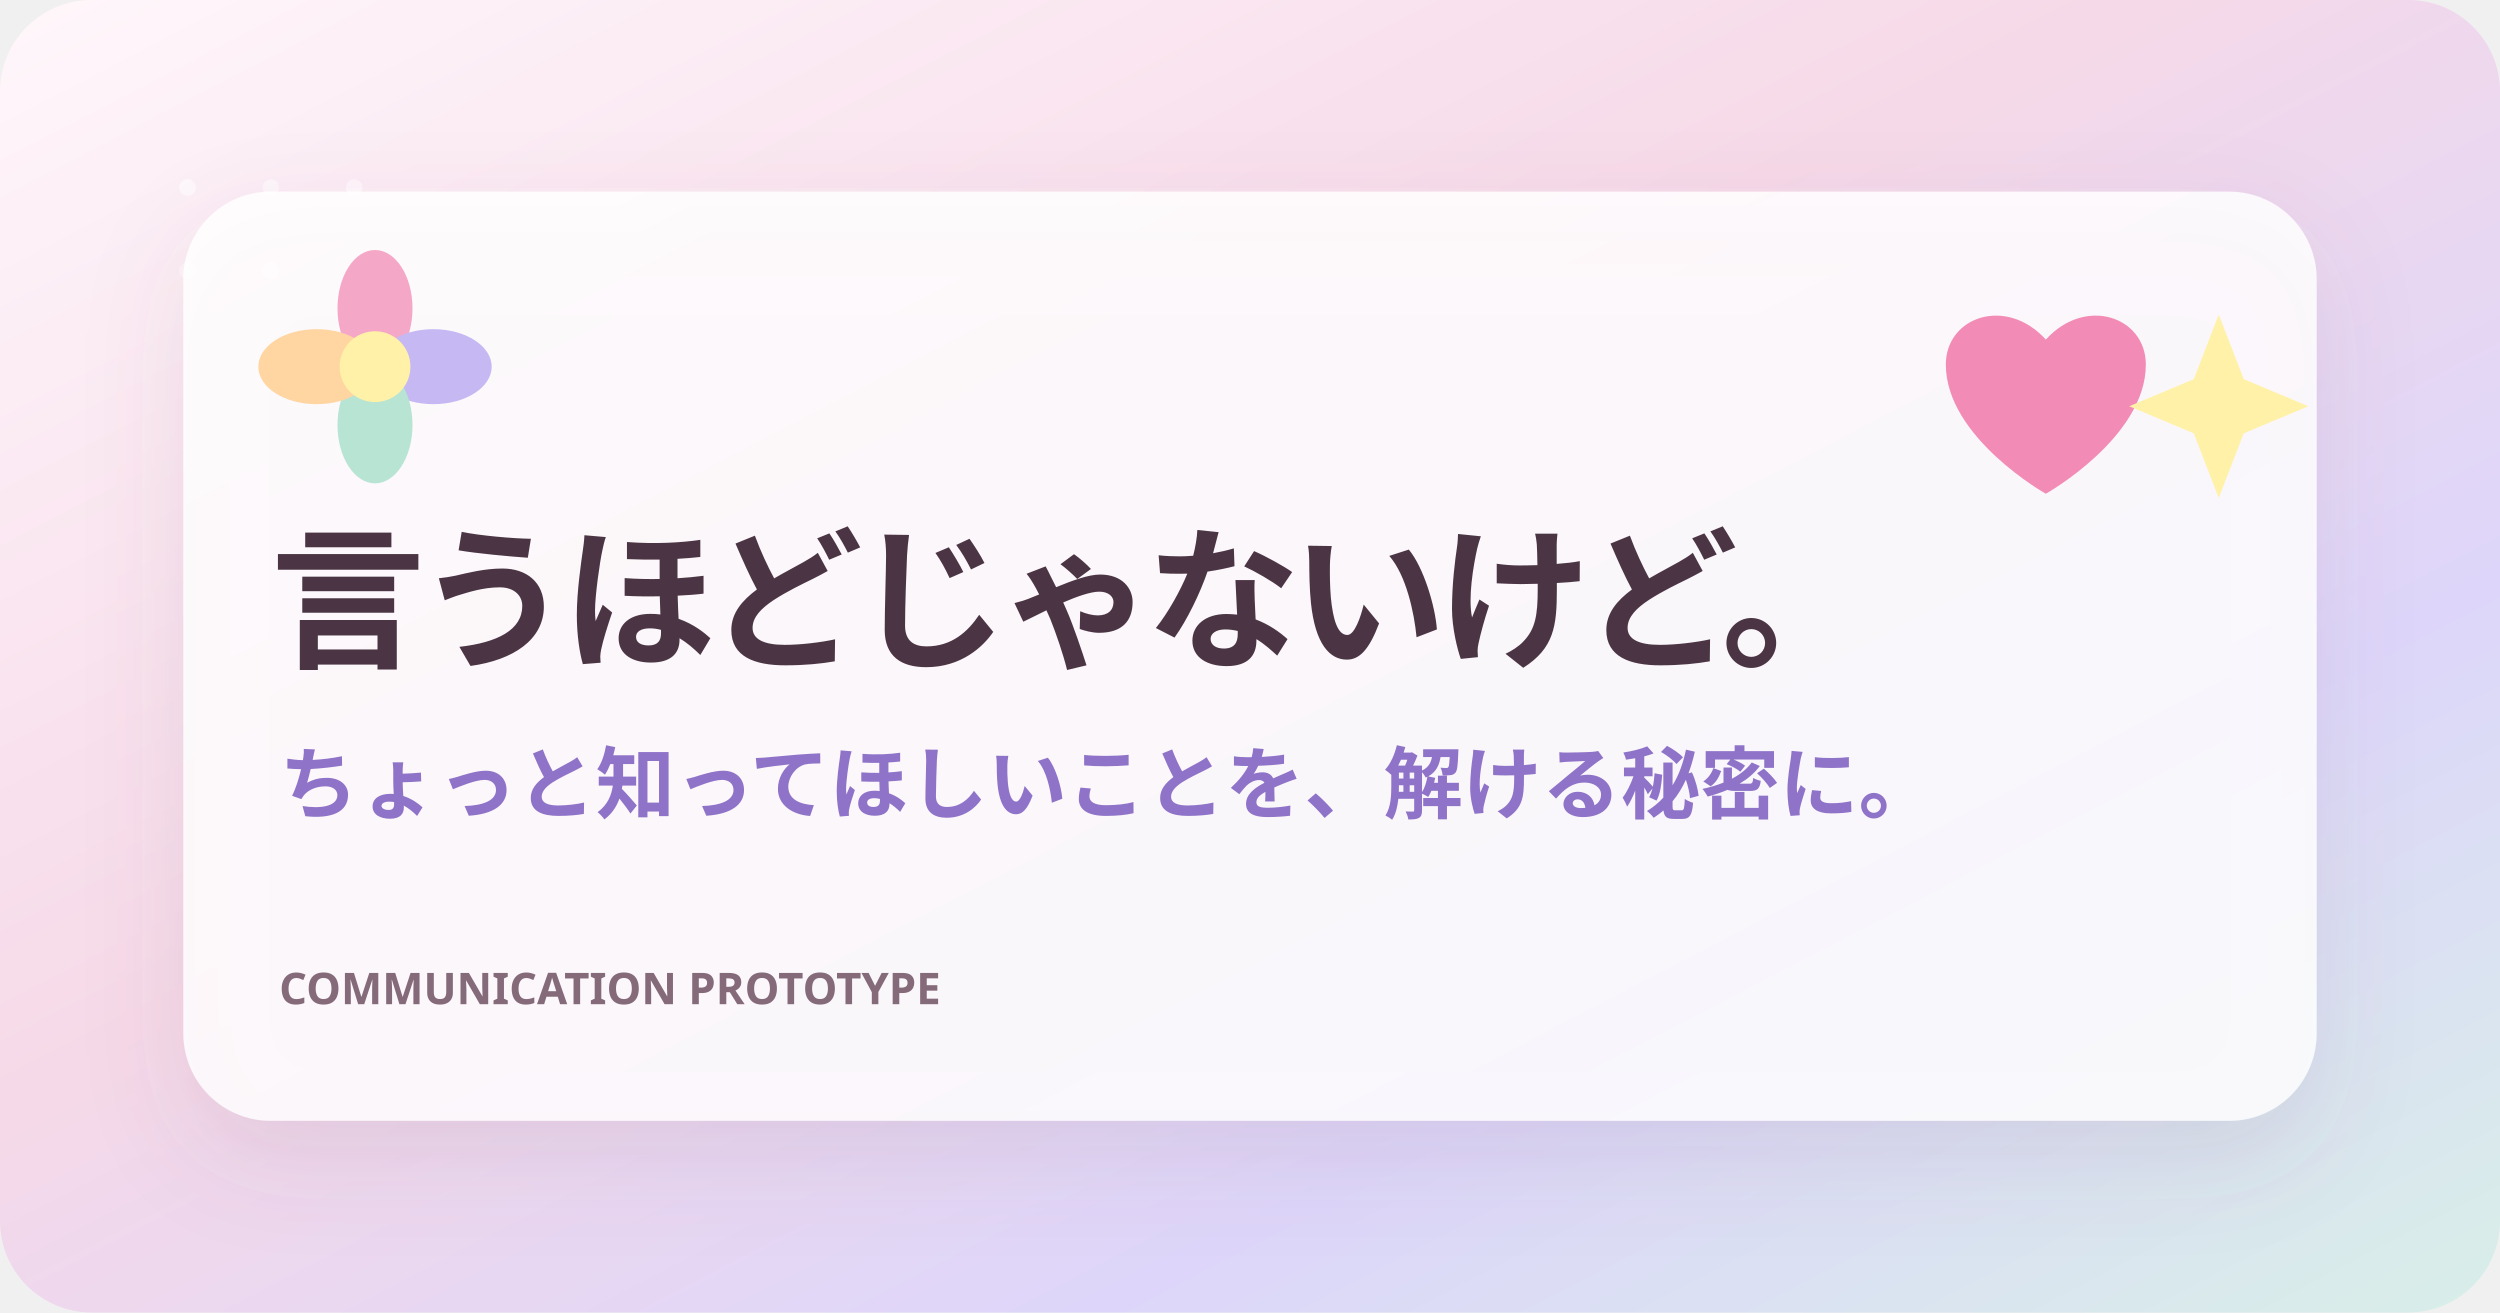
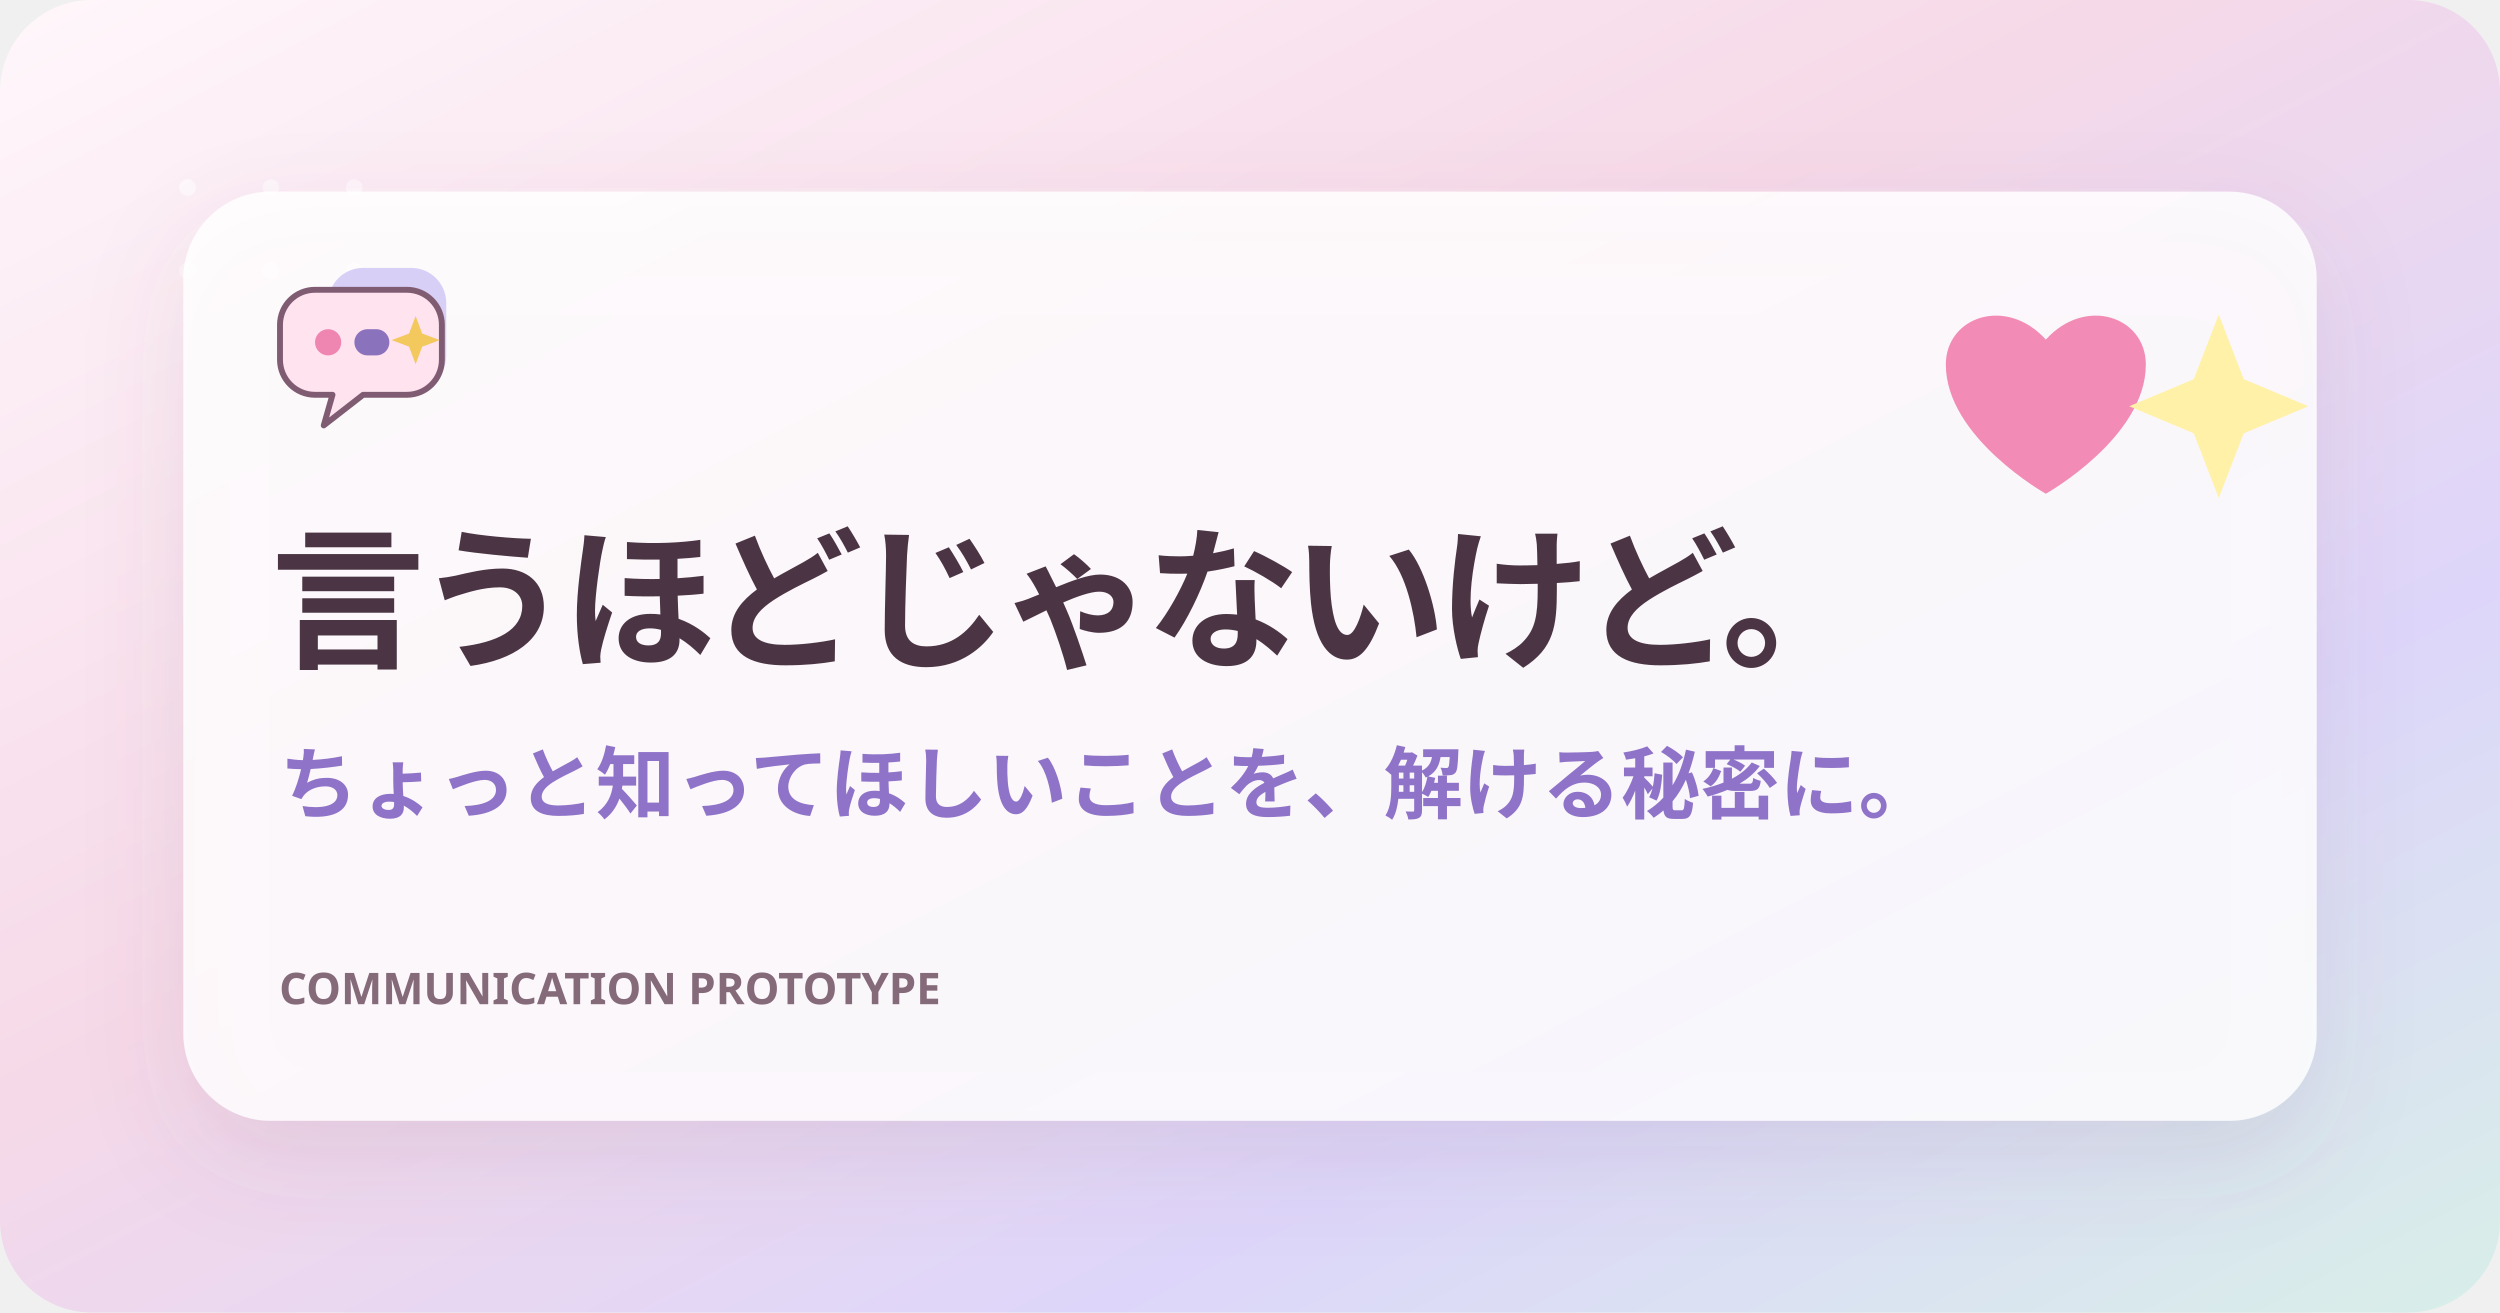
<svg xmlns="http://www.w3.org/2000/svg" viewBox="0 0 1200 630" role="img" aria-labelledby="title desc">
  <defs>
    <linearGradient id="background" x1="0" y1="0" x2="1" y2="1">
      <stop offset="0" stop-color="#fff7fb" />
      <stop offset="0.42" stop-color="#f6d9e8" />
      <stop offset="0.72" stop-color="#ddd6fa" />
      <stop offset="1" stop-color="#d8efe8" />
    </linearGradient>
    <filter id="shadow" x="-30%" y="-30%" width="160%" height="160%">
      <feDropShadow dx="0" dy="18" stdDeviation="24" flood-color="#7f5970" flood-opacity="0.14" />
    </filter>
  </defs>
  <rect width="1200" height="630" rx="44" fill="url(#background)" />
  <g opacity="0.5" fill="#fff">
    <circle cx="90" cy="90" r="4" />
    <circle cx="130" cy="90" r="4" />
    <circle cx="170" cy="90" r="4" />
    <circle cx="90" cy="130" r="4" />
    <circle cx="130" cy="130" r="4" />
    <circle cx="170" cy="130" r="4" />
  </g>
  <g transform="translate(88 92)" filter="url(#shadow)">
    <rect width="1024" height="446" rx="42" fill="#fff" fill-opacity="0.84" />
  </g>
-   <g transform="translate(130 126)">
-     <ellipse cx="50" cy="22" rx="18" ry="28" fill="#f5a7c7" />
-     <ellipse cx="78" cy="50" rx="28" ry="18" fill="#c6b8f2" />
-     <ellipse cx="50" cy="78" rx="18" ry="28" fill="#b8e4d3" />
-     <ellipse cx="22" cy="50" rx="28" ry="18" fill="#ffd5a1" />
-     <circle cx="50" cy="50" r="17" fill="#fff1a7" />
+   <g transform="translate(126 116) scale(2.1)">
+     <rect x="15" y="6" width="27" height="28" rx="8" fill="#d8cff7" />
+     <path d="M12 11h21a8 8 0 0 1 8 8v8a8 8 0 0 1-8 8H23l-9 7 2-7h-4a8 8 0 0 1-8-8v-8a8 8 0 0 1 8-8Z" fill="#ffe3ef" stroke="#805c72" stroke-width="1.35" stroke-linejoin="round" />
+     <circle cx="15" cy="23" r="3" fill="#ef86b2" />
+     <rect x="21" y="20" width="8" height="6" rx="3" fill="#8a72bc" />
+     <path d="m35 17 1.5 4 4 1.5-4 1.5-1.5 4-1.5-4-4-1.5 4-1.5Z" fill="#f3c85c" />
  </g>
  <text x="130" y="315" fill="#4b3544" font-family="'Hiragino Maru Gothic ProN','Yu Gothic',sans-serif" font-size="74" font-weight="800" letter-spacing="-4">言うほどじゃないけど。</text>
  <text x="134" y="390" fill="#8f73c8" font-family="'Hiragino Maru Gothic ProN','Yu Gothic',sans-serif" font-size="38" font-weight="700">ちょっと知ってほしいことを、解ける秘密に。</text>
  <g transform="translate(930 145)">
    <path d="M52 92S4 65 4 30c0-23 29-33 48-12 19-21 48-11 48 12 0 35-48 62-48 62Z" fill="#f28bb5" />
    <path d="m135 6 12 31 31 13-31 13-12 31-12-31-31-13 31-13 12-31Z" fill="#fff1a7" />
  </g>
  <text x="134" y="482" fill="#856a7a" font-family="'Hiragino Maru Gothic ProN','Yu Gothic',sans-serif" font-size="21" font-weight="700">COMMUNICATION PROTOTYPE</text>
</svg>
